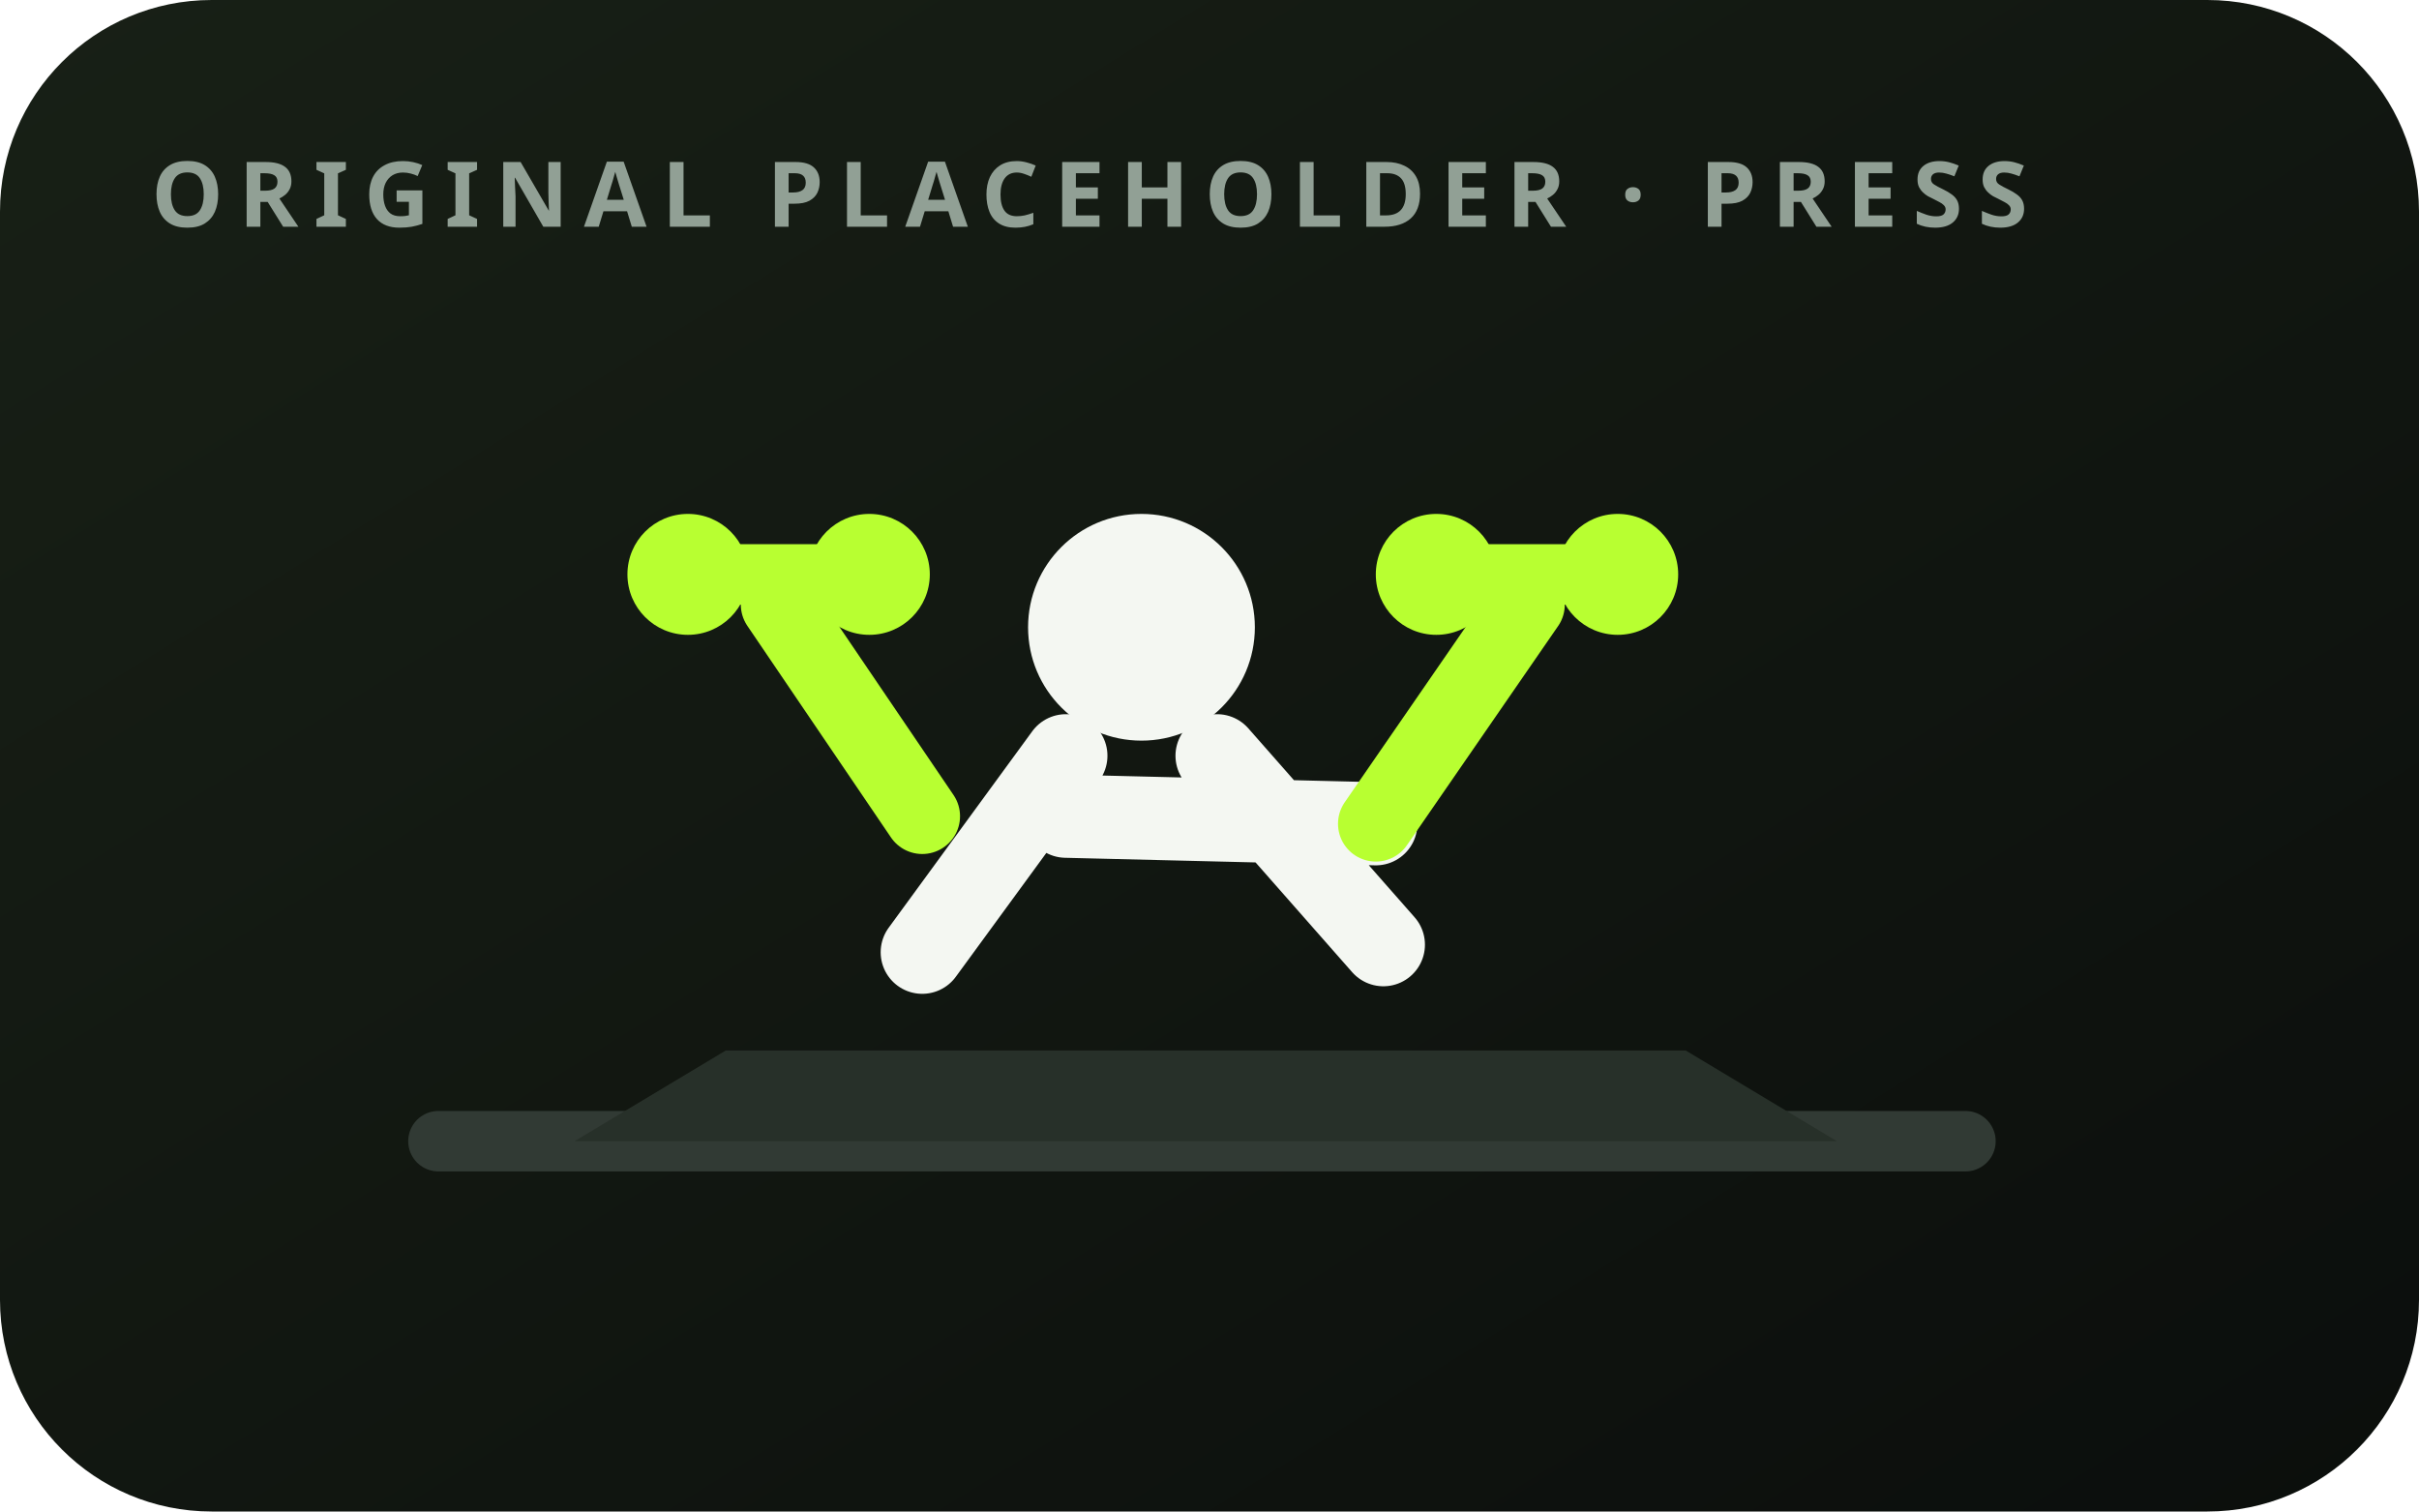
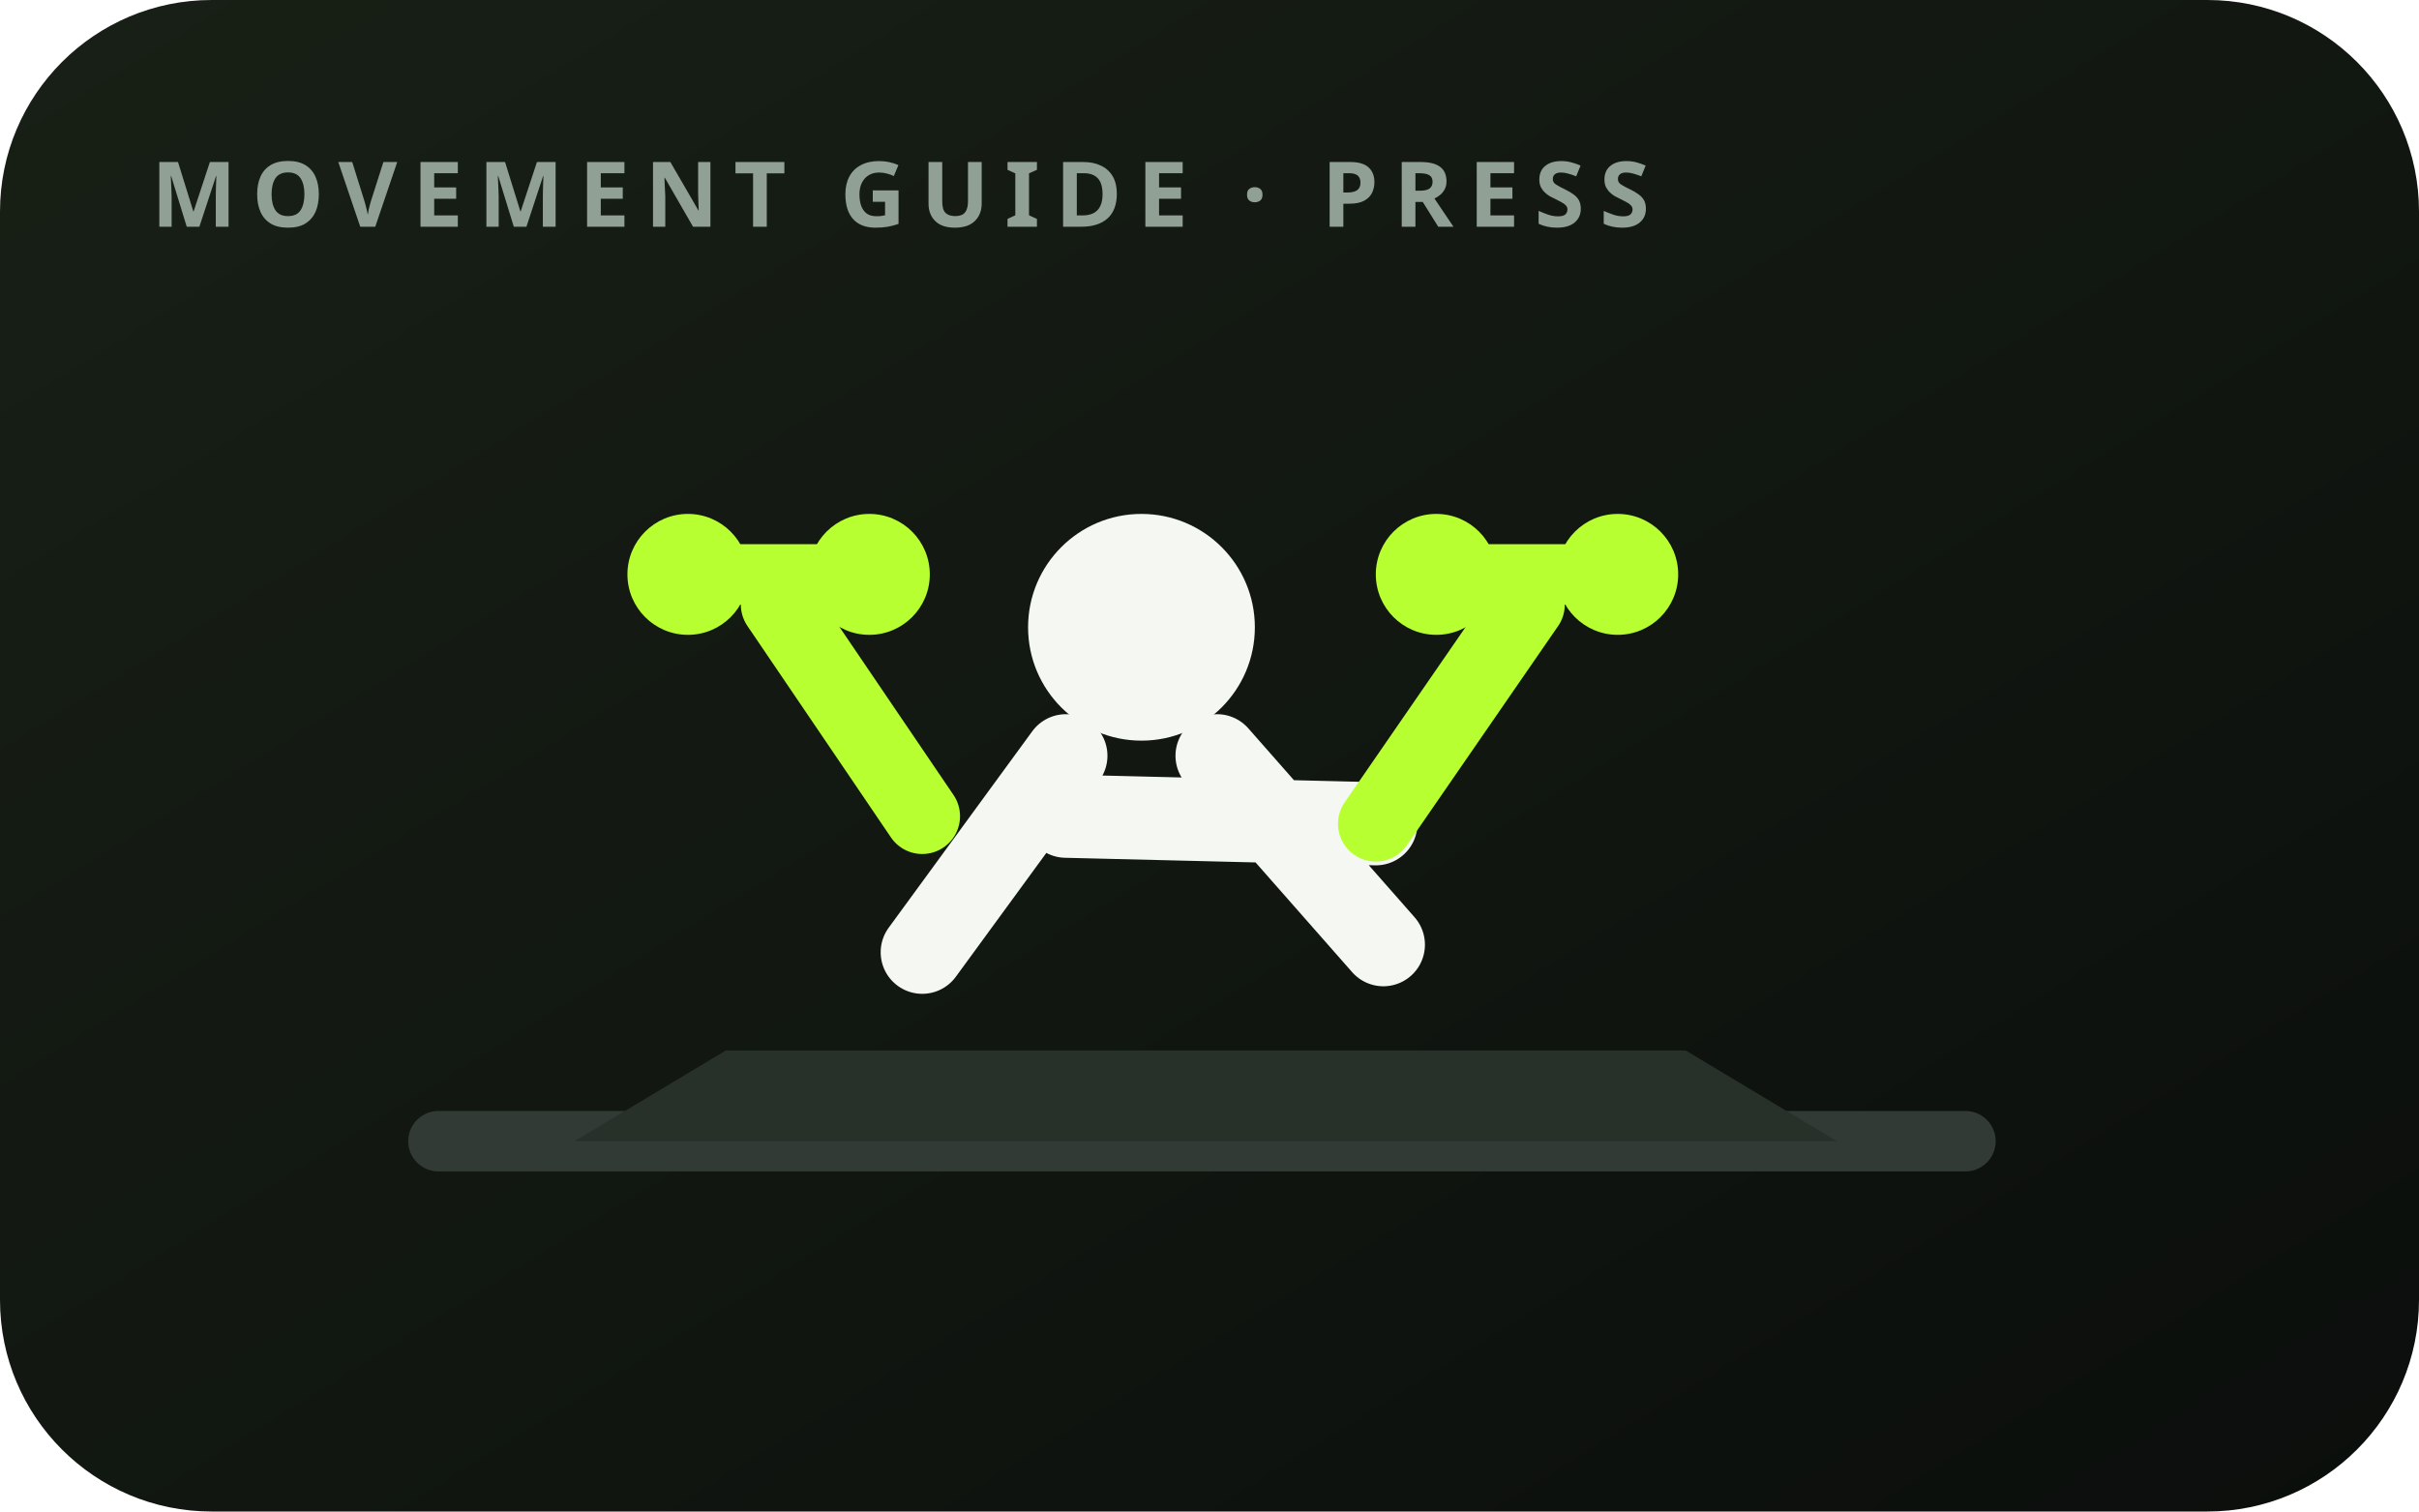
<svg xmlns="http://www.w3.org/2000/svg" viewBox="0 0 320 200" role="img" aria-labelledby="title desc">
  <defs>
    <linearGradient id="bg" x2="1" y2="1">
      <stop stop-color="#182016" />
      <stop offset="1" stop-color="#0b0e0c" />
    </linearGradient>
  </defs>
  <rect width="320" height="200" rx="28" fill="url(#bg)" />
  <path d="M58 151h202" stroke="#313a34" stroke-width="8" stroke-linecap="round" />
  <path d="M96 139h127l20 12H76z" fill="#273029" />
  <circle cx="151" cy="83" r="15" fill="#f4f7f2" />
  <path d="M141 100 122 126m39-26 22 25m-42-17 41 1" fill="none" stroke="#f4f7f2" stroke-width="11" stroke-linecap="round" />
  <path d="M122 108 103 80m79 29 20-29" fill="none" stroke="#b8ff31" stroke-width="10" stroke-linecap="round" />
  <path d="M91 76h24m75 0h24" stroke="#b8ff31" stroke-width="8" stroke-linecap="round" />
  <circle cx="91" cy="76" r="8" fill="#b8ff31" />
  <circle cx="115" cy="76" r="8" fill="#b8ff31" />
  <circle cx="190" cy="76" r="8" fill="#b8ff31" />
  <circle cx="214" cy="76" r="8" fill="#b8ff31" />
-   <text x="20" y="30" fill="#91a095" font-family="system-ui,sans-serif" font-size="12" font-weight="700" letter-spacing="2">ORIGINAL PLACEHOLDER · PRESS</text>
+   <text x="20" y="30" fill="#91a095" font-family="system-ui,sans-serif" font-size="12" font-weight="700" letter-spacing="2">MOVEMENT GUIDE · PRESS</text>
</svg>
